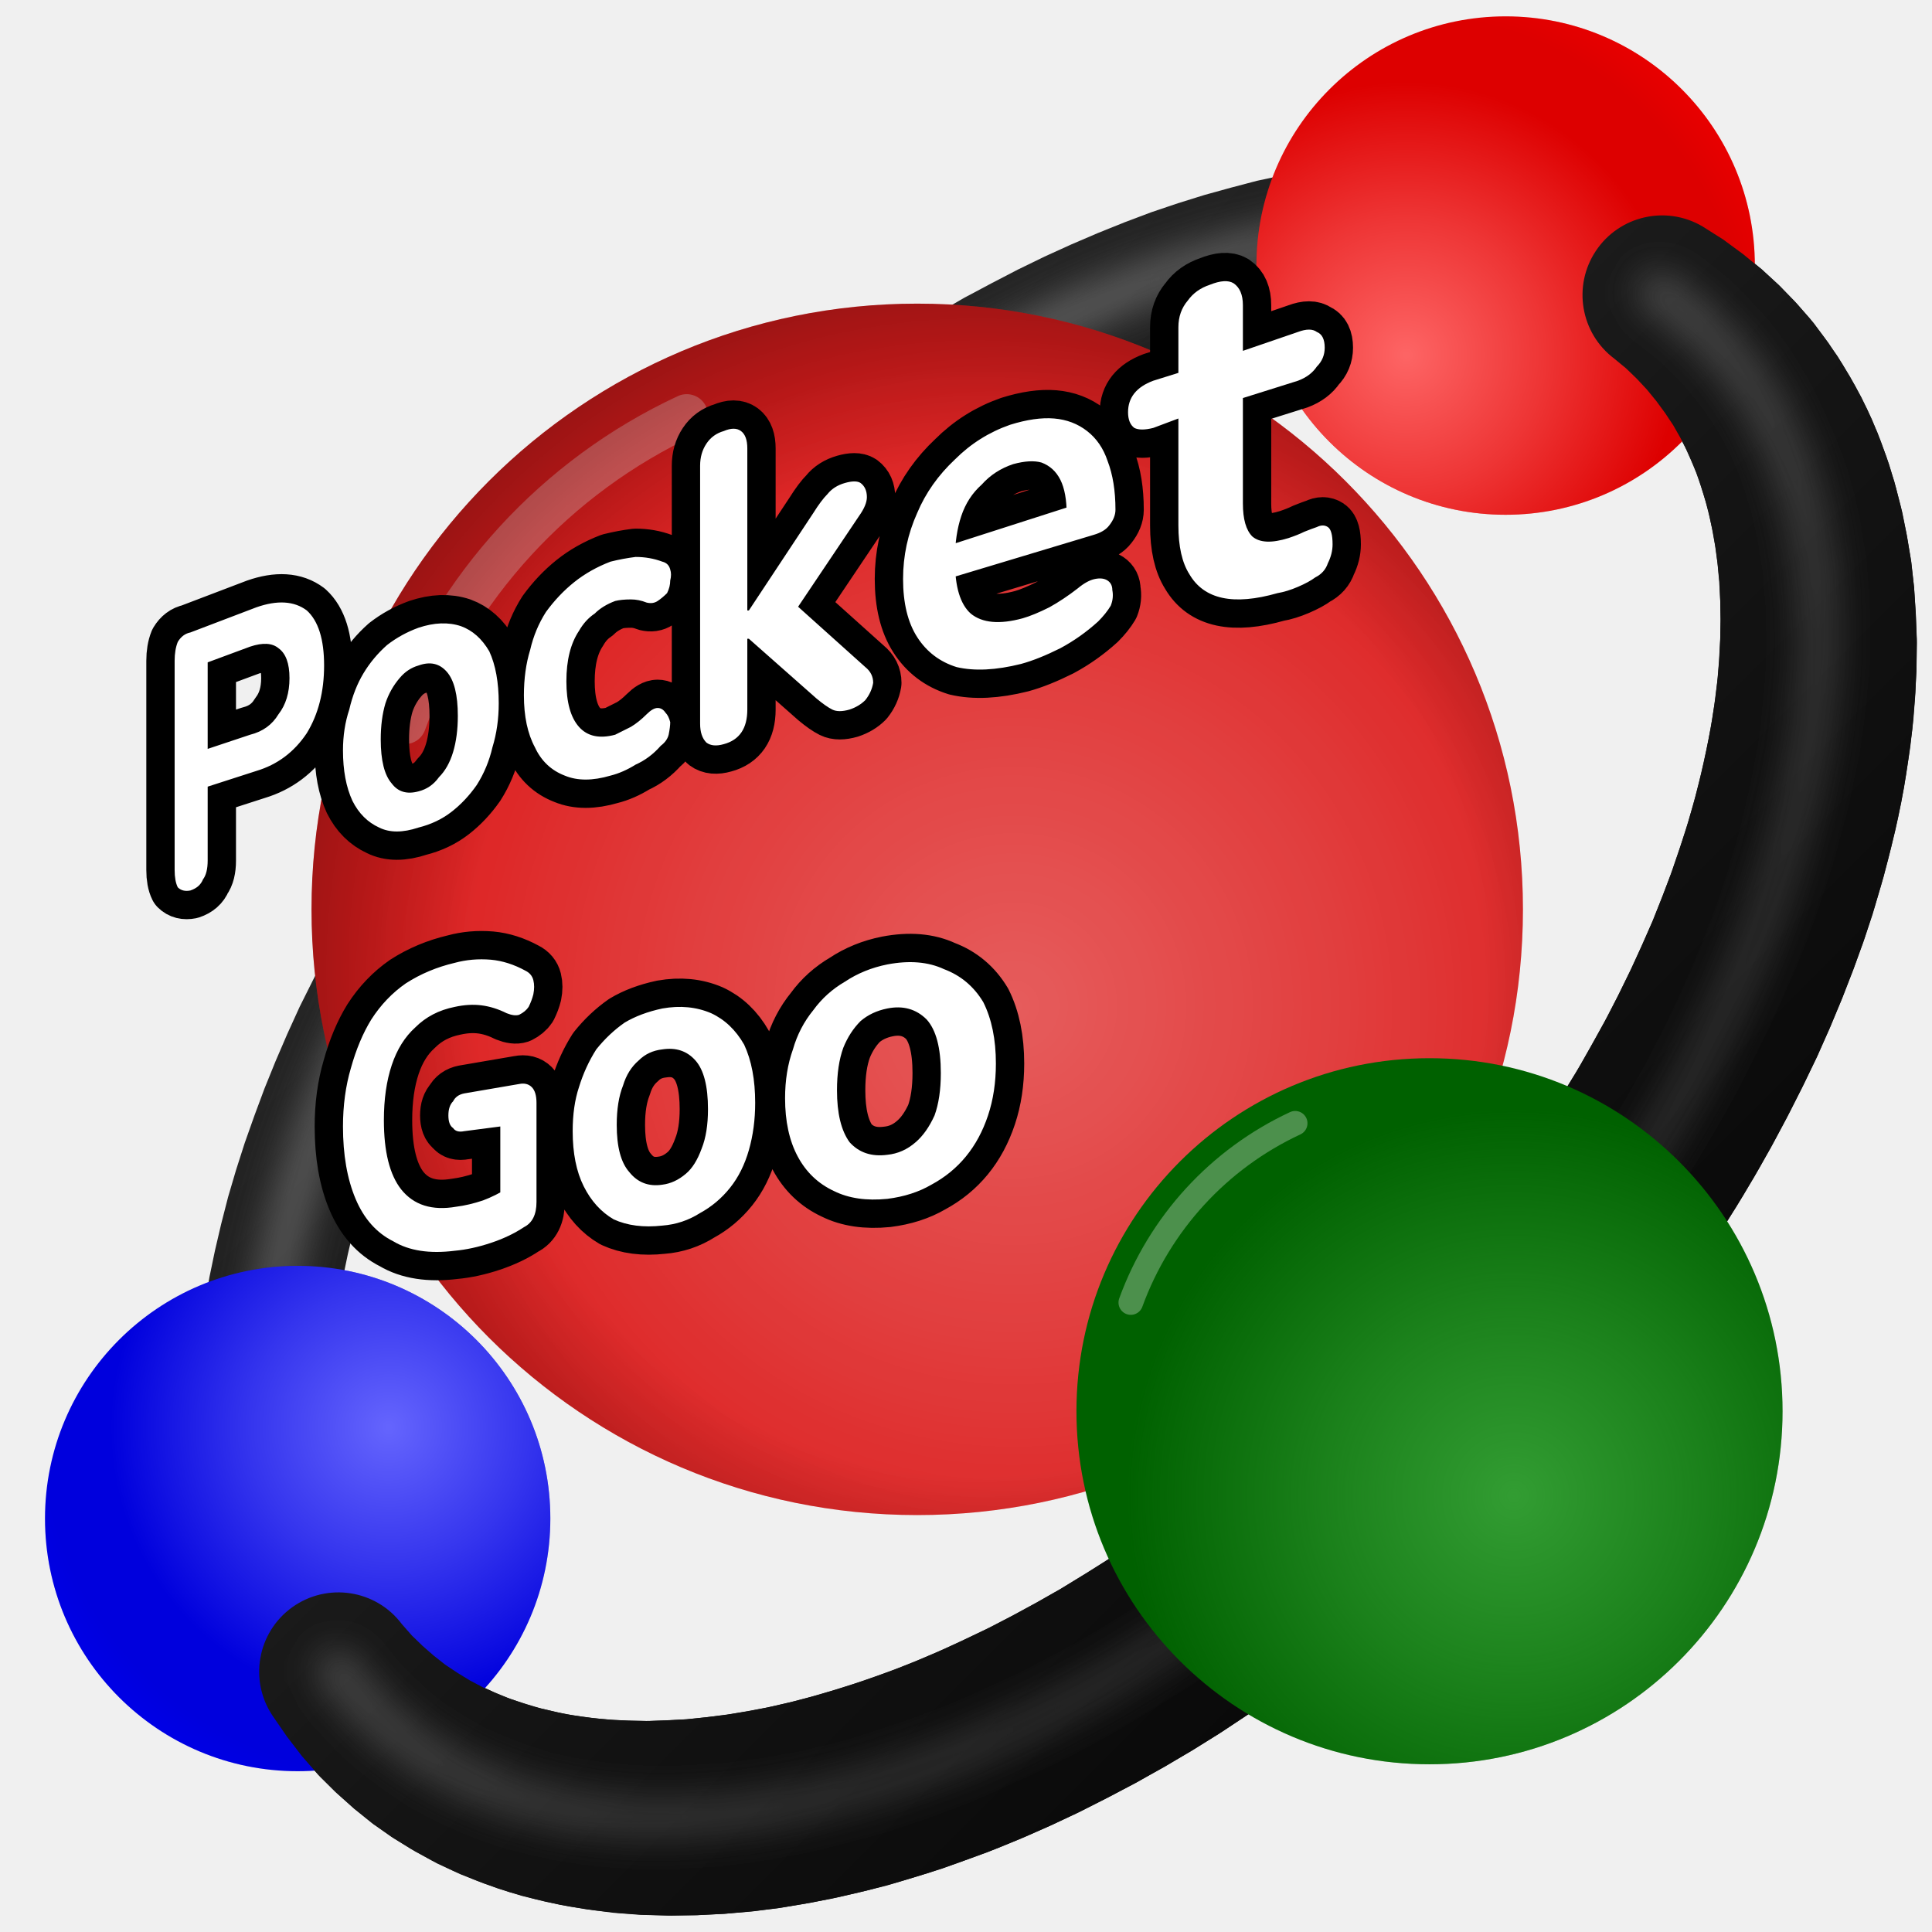
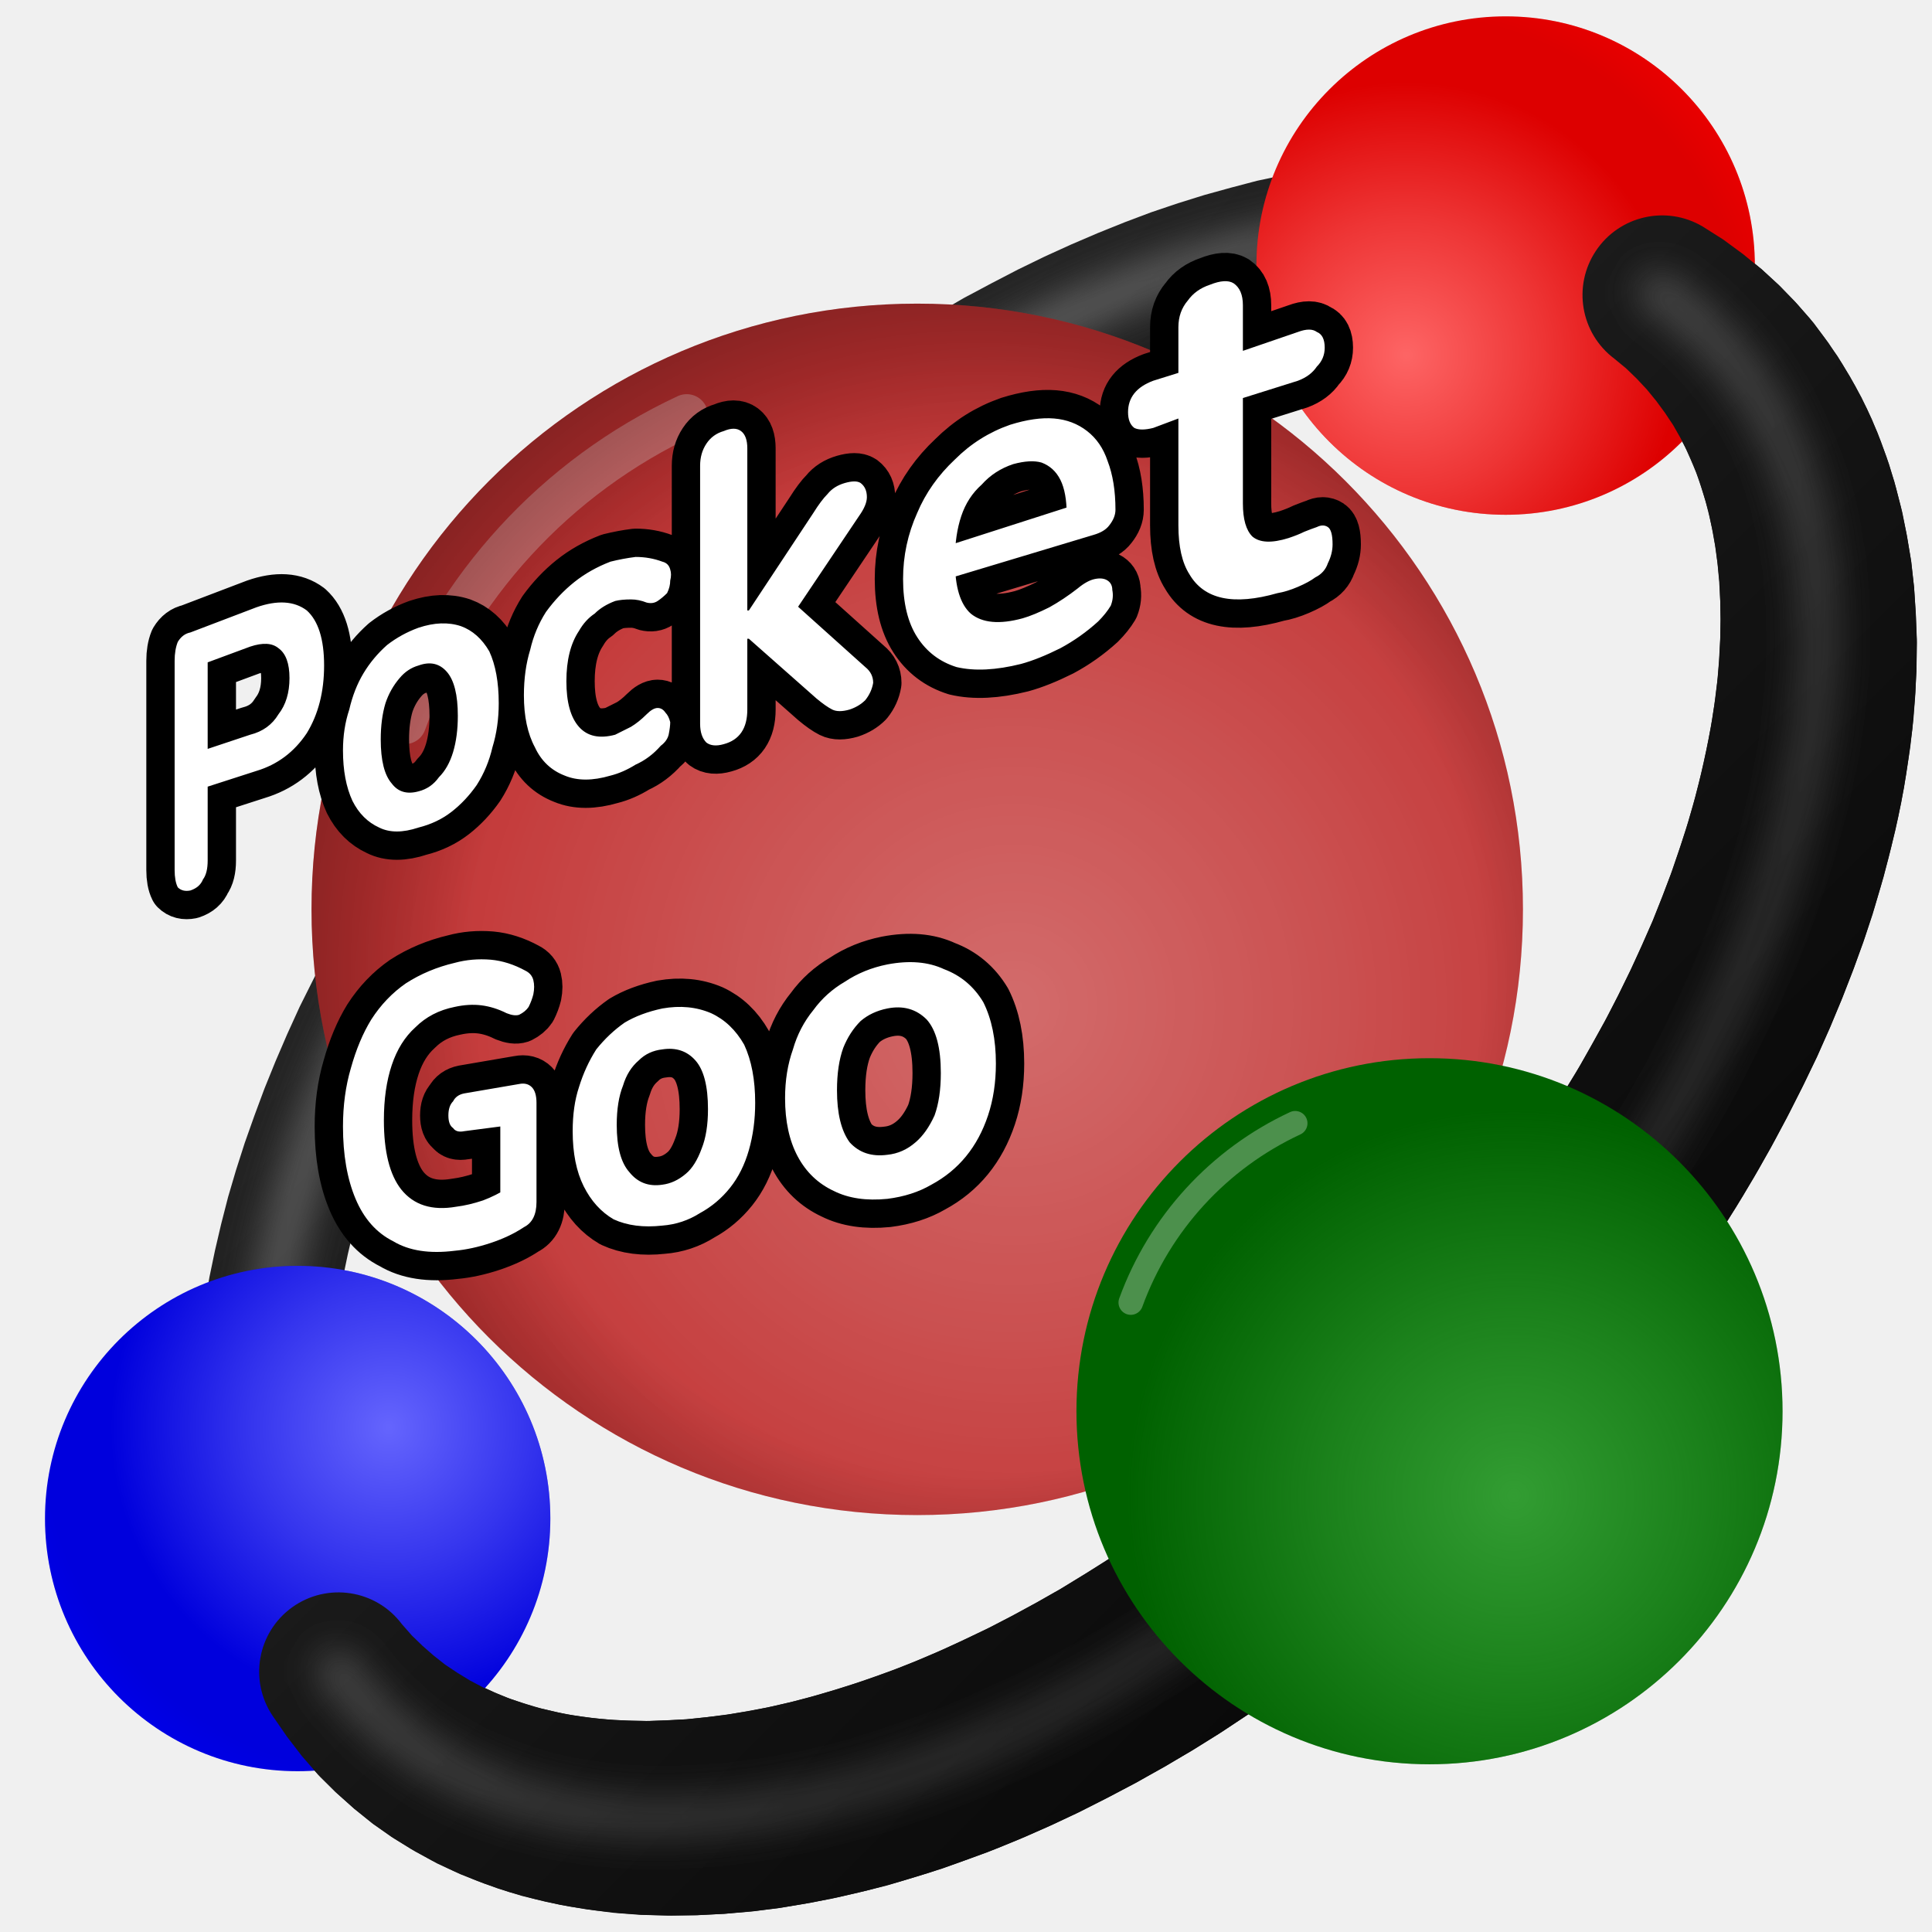
<svg xmlns="http://www.w3.org/2000/svg" viewBox="12.3 13.9 122.8 122.8" version="1.1" role="img" aria-label="Logo">
  <defs>
    <linearGradient id="l-tube" gradientUnits="userSpaceOnUse" x1="150" y1="150" x2="480" y2="480">
      <stop offset="0" stop-color="#2c2c2c" />
      <stop offset=".55" stop-color="#151515" />
      <stop offset="1" stop-color="#070707" />
    </linearGradient>
    <linearGradient id="l-tube-hi" gradientUnits="userSpaceOnUse" x1="150" y1="150" x2="480" y2="480">
      <stop offset="0" stop-color="#9a9a9a" stop-opacity=".55" />
      <stop offset=".6" stop-color="#7a7a7a" stop-opacity=".35" />
      <stop offset="1" stop-color="#555" stop-opacity=".25" />
    </linearGradient>
    <filter id="l-soft" x="-10%" y="-10%" width="120%" height="120%">
      <feGaussianBlur stdDeviation="5" />
    </filter>
    <radialGradient id="l-gray-g" cx="58%" cy="58%" r=".55">
      <stop offset="0" stop-color="#c4c4c4" stop-opacity=".95" />
      <stop offset=".5" stop-color="#c4c4c4" stop-opacity=".5" />
      <stop offset="1" stop-color="#c4c4c4" stop-opacity="0" />
    </radialGradient>
    <radialGradient id="l-red-g" cx="30%" cy="68%" r=".55">
      <stop offset="0" stop-color="#ff6a6a" stop-opacity=".95" />
      <stop offset=".5" stop-color="#ff6a6a" stop-opacity=".5" />
      <stop offset="1" stop-color="#ff6a6a" stop-opacity="0" />
    </radialGradient>
    <radialGradient id="l-red-r" cx="30%" cy="68%" r=".95">
      <stop offset=".72" stop-color="#ff0000" stop-opacity="0" />
      <stop offset="1" stop-color="#ff0000" />
    </radialGradient>
    <radialGradient id="l-blue-g" cx="68%" cy="32%" r=".55">
      <stop offset="0" stop-color="#6a6aff" stop-opacity=".95" />
      <stop offset=".5" stop-color="#6a6aff" stop-opacity=".5" />
      <stop offset="1" stop-color="#6a6aff" stop-opacity="0" />
    </radialGradient>
    <radialGradient id="l-blue-r" cx="68%" cy="32%" r=".95">
      <stop offset=".72" stop-color="#0000ff" stop-opacity="0" />
      <stop offset="1" stop-color="#0000ff" />
    </radialGradient>
    <radialGradient id="l-green-g" cx="62%" cy="62%" r=".55">
      <stop offset="0" stop-color="#35a035" stop-opacity=".95" />
      <stop offset=".5" stop-color="#35a035" stop-opacity=".5" />
      <stop offset="1" stop-color="#35a035" stop-opacity="0" />
    </radialGradient>
    <radialGradient id="l-title-g" cx="58%" cy="58%" r=".55">
      <stop offset="0" stop-color="#fff" stop-opacity=".95" />
      <stop offset=".5" stop-color="#fff" stop-opacity=".5" />
      <stop offset="1" stop-color="#fff" stop-opacity="0" />
    </radialGradient>
    <radialGradient id="l-title-e" cx=".55" cy=".55" r=".6">
      <stop offset=".7" stop-color="#000" stop-opacity="0" />
      <stop offset="1" stop-color="#000" stop-opacity=".35" />
    </radialGradient>
  </defs>
  <g transform="translate(9 9) scale(0.22)">
    <path d="M523.9 100.0L528.8 104.5L533.5 109.3L537.9 114.3L542.0 119.7L545.9 125.2L549.5 131.1L552.8 137.1L555.8 143.4L558.4 149.8L560.8 156.5L562.8 163.3L564.6 170.3L566.0 177.4L567.2 184.6L568.0 192.0L568.5 199.4L568.8 207.0L568.7 214.7L568.4 222.4L567.8 230.2L566.9 238.1L565.7 246.1L564.3 254.1L562.6 262.1L560.6 270.2L558.4 278.3L556.0 286.5L553.3 294.6L550.3 302.8L547.1 311.0L543.7 319.1L540.1 327.3L536.2 335.4L532.1 343.5L527.8 351.6L523.3 359.7L518.6 367.7L513.7 375.6L508.6 383.5L503.3 391.4L497.8 399.1L492.1 406.8L486.3 414.4L480.3 421.9L474.2 429.2L467.9 436.5L461.4 443.7L454.8 450.7L448.1 457.6L441.2 464.4L434.2 471.0L427.1 477.5L419.9 483.9L412.6 490.0L405.2 496.0L397.7 501.8L390.1 507.5L382.5 513.0L374.7 518.2L367.0 523.3L359.1 528.2L351.2 532.8L343.3 537.3L335.3 541.5L327.4 545.5L319.4 549.3L311.3 552.9L303.3 556.2L295.3 559.2L287.3 562.1L279.3 564.6L271.3 567.0L263.3 569.0L255.4 570.8L247.5 572.3L239.7 573.6L231.9 574.5L224.2 575.2L216.5 575.6L208.9 575.7L201.4 575.5L194.1 575.0L186.8 574.2L179.6 573.1L172.6 571.7L165.7 570.0L158.9 567.9L152.4 565.5L146.0 562.8L139.8 559.8L133.8 556.5L128.0 552.9L122.5 549.0L117.3 544.8L112.3 540.3L107.5 535.6L103.1 530.7L99.0 525.5L95.1 520.1L91.5 514.5L88.3 508.7L85.3 502.7L82.7 496.6L80.3 490.4L78.2 484.0L76.4 477.4L74.9 470.8L73.6 464.0L72.6 457.1L71.9 450.2L71.5 443.1L71.3 435.9L71.4 428.7L71.7 421.3L72.3 413.9L73.1 406.4L74.2 398.9L75.5 391.3L77.1 383.6L78.9 375.9L80.9 368.1L83.2 360.3L85.7 352.5L88.5 344.6L91.4 336.8L94.6 328.9L98.0 321.0L101.6 313.1L105.5 305.3L109.5 297.4L113.7 289.6L118.2 281.8L122.8 274.0L127.7 266.3L132.7 258.6L137.9 251.0L143.2 243.5L148.8 236.0L154.5 228.6L160.3 221.3L166.4 214.1L172.5 207.0L178.8 200.0L185.3 193.2L191.8 186.4L198.5 179.8L205.4 173.3L212.3 167.0L219.3 160.8L226.4 154.8L233.6 148.9L240.9 143.2L248.3 137.6L255.7 132.3L263.2 127.1L270.7 122.1L278.3 117.3L286.0 112.7L293.6 108.3L301.3 104.2L309.0 100.2L316.8 96.4L324.5 92.9L332.2 89.6L339.9 86.5L347.6 83.6L355.3 81.0L363.0 78.6L370.6 76.5L378.2 74.5L385.7 72.9L393.2 71.5L400.7 70.3L408.0 69.4L415.4 68.7L422.6 68.3L429.8 68.2L436.9 68.3L443.9 68.7L450.8 69.3L457.6 70.3L464.3 71.5L470.9 73.0L477.4 74.8L483.8 76.9L490.0 79.3L496.1 82.0L502.0 85.0L507.8 88.3L513.3 91.9L518.7 95.8L523.9 100.0L490.7 134.7L488.0 131.8L485.0 129.0L481.9 126.3L478.6 123.8L475.1 121.5L471.4 119.3L467.5 117.3L463.3 115.4L459.0 113.8L454.4 112.3L449.7 111.0L444.8 110.0L439.6 109.1L434.3 108.5L428.9 108.1L423.2 107.9L417.4 107.9L411.5 108.2L405.4 108.7L399.2 109.4L392.9 110.4L386.5 111.6L379.9 113.1L373.3 114.8L366.6 116.7L359.9 118.9L353.0 121.3L346.2 123.9L339.2 126.8L332.3 129.8L325.3 133.1L318.3 136.6L311.3 140.3L304.3 144.3L297.3 148.4L290.3 152.7L283.4 157.2L276.5 161.9L269.7 166.8L262.8 171.9L256.1 177.1L249.4 182.5L242.8 188.1L236.3 193.8L229.9 199.7L223.6 205.7L217.4 211.8L211.3 218.0L205.3 224.4L199.5 230.9L193.8 237.5L188.2 244.1L182.8 250.9L177.6 257.7L172.5 264.6L167.5 271.6L162.8 278.6L158.2 285.7L153.8 292.8L149.6 300.0L145.6 307.1L141.8 314.3L138.2 321.5L134.8 328.6L131.6 335.8L128.7 342.9L125.9 350.0L123.4 357.0L121.1 364.0L119.0 370.9L117.1 377.8L115.5 384.6L114.1 391.3L113.0 397.8L112.0 404.3L111.3 410.7L110.9 416.9L110.6 423.0L110.6 428.9L110.9 434.7L111.3 440.4L112.0 445.8L112.8 451.1L113.9 456.2L115.2 461.0L116.7 465.7L118.4 470.2L120.2 474.5L122.3 478.5L124.5 482.3L126.8 486.0L129.3 489.4L132.0 492.6L134.7 495.5L137.7 498.3L140.7 500.9L143.9 503.3L147.2 505.6L150.6 507.6L154.1 509.5L157.8 511.2L161.6 512.8L165.6 514.2L169.7 515.5L174.0 516.5L178.4 517.5L182.9 518.2L187.7 518.8L192.5 519.2L197.6 519.4L202.7 519.5L208.1 519.3L213.5 519.0L219.1 518.4L224.9 517.7L230.7 516.7L236.7 515.6L242.8 514.2L249.0 512.6L255.2 510.8L261.6 508.8L268.0 506.6L274.6 504.2L281.1 501.6L287.8 498.7L294.4 495.6L301.1 492.4L307.8 488.9L314.6 485.2L321.3 481.4L328.0 477.3L334.8 473.1L341.5 468.6L348.1 464.0L354.8 459.2L361.4 454.3L367.9 449.2L374.4 443.9L380.8 438.5L387.1 432.9L393.3 427.2L399.5 421.3L405.5 415.4L411.4 409.3L417.2 403.1L422.9 396.8L428.5 390.4L433.9 383.9L439.2 377.3L444.3 370.7L449.3 364.0L454.1 357.2L458.8 350.4L463.2 343.6L467.5 336.7L471.7 329.8L475.6 322.9L479.4 316.0L482.9 309.1L486.3 302.2L489.4 295.3L492.4 288.5L495.1 281.7L497.7 274.9L500.0 268.2L502.2 261.6L504.1 255.1L505.8 248.6L507.3 242.3L508.6 236.0L509.7 229.9L510.6 223.9L511.3 218.0L511.7 212.2L512.0 206.6L512.1 201.1L512.0 195.8L511.8 190.6L511.3 185.6L510.7 180.8L509.9 176.1L508.9 171.6L507.8 167.2L506.5 163.0L505.1 158.9L503.5 155.1L501.8 151.3L499.9 147.7L497.8 144.2L495.6 140.9L493.3 137.7L490.7 134.7Z" fill="url(#l-tube)" />
    <path d="M507.3 117.3L511.0 121.1L514.6 125.1L517.9 129.3L521.0 133.7L523.8 138.3L526.5 143.1L528.9 148.0L531.1 153.2L533.1 158.5L534.9 164.0L536.4 169.7L537.6 175.5L538.7 181.5L539.5 187.6L540.0 193.9L540.3 200.3L540.4 206.8L540.2 213.4L539.8 220.2L539.2 227.1L538.3 234.0L537.2 241.1L535.8 248.2L534.2 255.4L532.4 262.6L530.3 270.0L528.0 277.3L525.5 284.8L522.7 292.2L519.8 299.7L516.6 307.2L513.2 314.7L509.6 322.2L505.7 329.8L501.7 337.3L497.5 344.7L493.1 352.2L488.5 359.6L483.7 367.0L478.7 374.3L473.5 381.5L468.2 388.7L462.7 395.8L457.1 402.9L451.3 409.8L445.4 416.6L439.3 423.4L433.1 430.0L426.8 436.5L420.3 442.9L413.8 449.1L407.1 455.2L400.3 461.2L393.5 467.0L386.5 472.6L379.5 478.1L372.4 483.4L365.3 488.5L358.1 493.4L350.9 498.2L343.6 502.7L336.3 507.1L328.9 511.3L321.6 515.2L314.2 518.9L306.9 522.5L299.5 525.8L292.2 528.9L284.9 531.7L277.7 534.3L270.4 536.7L263.3 538.9L256.1 540.8L249.1 542.5L242.1 544.0L235.2 545.2L228.4 546.1L221.6 546.8L215.0 547.3L208.5 547.5L202.1 547.5L195.8 547.2L189.7 546.7L183.6 546.0L177.8 545.0L172.0 543.7L166.5 542.2L161.0 540.5L155.8 538.5L150.7 536.3L145.8 533.9L141.1 531.2L136.5 528.3L132.2 525.2L128.1 521.8L124.1 518.3L120.4 514.5L116.8 510.5L113.5 506.3L110.4 501.9L107.6 497.3L104.9 492.5L102.5 487.6L100.3 482.4L98.3 477.1L96.5 471.6L95.0 465.9L93.8 460.1L92.7 454.1L91.9 448.0L91.4 441.7L91.1 435.3L91.0 428.8L91.2 422.2L91.6 415.4L92.2 408.5L93.1 401.6L94.2 394.5L95.6 387.4L97.2 380.2L99.0 373.0L101.1 365.6L103.4 358.3L105.9 350.8L108.7 343.4L111.6 335.9L114.8 328.4L118.2 320.9L121.8 313.4L125.7 305.8L129.7 298.3L133.9 290.9L138.3 283.4L142.9 276.0L147.7 268.6L152.7 261.3L157.9 254.1L163.2 246.9L168.7 239.8L174.3 232.7L180.1 225.8L186.0 219.0L192.1 212.2L198.3 205.6L204.6 199.1L211.1 192.7L217.6 186.5L224.3 180.4L231.1 174.4L237.9 168.6L244.9 163.0L251.9 157.5L259.0 152.2L266.1 147.1L273.3 142.2L280.5 137.4L287.8 132.9L295.1 128.5L302.5 124.3L309.8 120.4L317.2 116.7L324.5 113.1L331.9 109.8L339.2 106.7L346.5 103.9L353.7 101.3L361.0 98.9L368.1 96.7L375.3 94.8L382.3 93.1L389.3 91.6L396.2 90.4L403.0 89.5L409.8 88.8L416.4 88.3L422.9 88.1L429.3 88.1L435.6 88.4L441.7 88.9L447.8 89.6L453.6 90.6L459.4 91.9L464.9 93.4L470.4 95.1L475.6 97.1L480.7 99.3L485.6 101.7L490.3 104.4L494.9 107.3L499.2 110.4L503.3 113.8L507.3 117.3" fill="none" stroke="url(#l-tube-hi)" stroke-width="13" stroke-linecap="round" filter="url(#l-soft)" />
    <circle cx="194" cy="200" r="54" fill="#808080" />
    <circle cx="194" cy="200" r="54" fill="url(#l-gray-g)" />
    <circle cx="450" cy="99" r="72" fill="#dd0000" />
    <circle cx="450" cy="99" r="72" fill="url(#l-red-r)" />
    <circle cx="450" cy="99" r="72" fill="url(#l-red-g)" />
    <circle cx="101" cy="461" r="73" fill="#0000dd" />
    <circle cx="101" cy="461" r="73" fill="url(#l-blue-r)" />
    <circle cx="101" cy="461" r="73" fill="url(#l-blue-g)" />
-     <circle cx="280" cy="285" r="175" fill="#dc1c1c" />
+     <circle cx="280" cy="285" r="175" fill="#c13131" />
    <circle cx="280" cy="285" r="175" fill="url(#l-title-g)" opacity=".3" />
    <path d="M132.0 231.1A157.5 157.5 0 0 1 213.4 142.3" fill="none" stroke="#fff" stroke-opacity=".3" stroke-width="12.3" stroke-linecap="round" />
    <circle cx="280" cy="285" r="175" fill="url(#l-title-e)" />
    <path d="M506.9 87.7L512.9 91.5L518.6 95.7L524.1 100.2L529.3 105.0L534.3 110.2L539.0 115.6L543.3 121.4L547.3 127.5L551.0 133.8L554.4 140.4L557.4 147.2L560.0 154.2L562.3 161.4L564.2 168.8L565.8 176.4L567.1 184.1L568.0 191.9L568.5 199.9L568.8 208.0L568.7 216.2L568.2 224.5L567.5 232.9L566.4 241.3L565.1 249.8L563.4 258.4L561.4 267.0L559.2 275.6L556.6 284.3L553.8 293.0L550.7 301.7L547.3 310.5L543.7 319.2L539.8 327.9L535.6 336.6L531.2 345.3L526.6 353.9L521.7 362.5L516.6 371.0L511.2 379.5L505.7 387.9L499.9 396.2L493.9 404.4L487.8 412.5L481.4 420.5L474.9 428.4L468.1 436.2L461.2 443.9L454.2 451.4L447.0 458.7L439.6 465.9L432.1 473.0L424.5 479.8L416.8 486.5L408.9 493.0L401.0 499.3L392.9 505.4L384.8 511.3L376.5 517.0L368.2 522.5L359.9 527.7L351.5 532.7L343.0 537.4L334.5 541.9L326.0 546.2L317.4 550.2L308.9 553.9L300.3 557.4L291.7 560.5L283.2 563.4L274.6 566.0L266.1 568.3L257.6 570.3L249.2 572.0L240.8 573.4L232.5 574.5L224.3 575.2L216.1 575.6L208.0 575.7L200.0 575.5L192.2 574.9L184.4 573.9L176.8 572.6L169.4 570.9L162.1 568.9L155.0 566.5L148.1 563.8L141.4 560.7L135.0 557.2L128.8 553.4L122.9 549.3L117.3 544.8L111.9 540.0L106.9 535.0L102.2 529.6L97.9 524.0L93.9 518.2A22.9 22.9 0 0 1 131.1 491.5L131.1 491.5L134.0 494.8L137.1 497.8L140.3 500.6L143.6 503.2L147.2 505.6L150.8 507.8L154.6 509.8L158.6 511.6L162.7 513.2L167.0 514.6L171.4 515.9L176.0 517.0L180.8 517.9L185.8 518.6L190.9 519.1L196.3 519.4L201.7 519.5L207.4 519.3L213.2 519.0L219.2 518.4L225.3 517.6L231.6 516.6L238.0 515.3L244.5 513.8L251.2 512.0L257.9 510.0L264.7 507.8L271.7 505.3L278.6 502.6L285.7 499.6L292.8 496.4L299.9 493.0L307.1 489.3L314.3 485.4L321.5 481.3L328.7 476.9L335.9 472.3L343.0 467.6L350.1 462.6L357.2 457.4L364.2 452.1L371.1 446.5L378.0 440.8L384.8 434.9L391.5 428.9L398.1 422.7L404.5 416.3L410.9 409.8L417.1 403.2L423.2 396.5L429.1 389.7L434.9 382.7L440.5 375.7L445.9 368.6L451.2 361.4L456.2 354.2L461.1 346.9L465.8 339.5L470.3 332.2L474.5 324.8L478.6 317.4L482.4 310.1L486.0 302.7L489.4 295.4L492.6 288.1L495.5 280.8L498.2 273.6L500.6 266.5L502.8 259.5L504.8 252.5L506.5 245.7L508.0 238.9L509.3 232.3L510.3 225.9L511.1 219.5L511.7 213.3L512.0 207.3L512.1 201.5L512.0 195.8L511.7 190.3L511.2 184.9L510.5 179.8L509.6 174.8L508.6 170.0L507.3 165.5L505.9 161.0L504.3 156.8L502.5 152.7L500.5 148.8L498.4 145.1L496.0 141.5L493.5 138.1L490.8 134.8L487.9 131.7L484.8 128.7L481.4 125.9A23.0 23.0 0 0 1 506.9 87.7Z" fill="url(#l-tube)" />
    <path d="M494.2 106.8L498.8 110.1L503.3 113.7L507.5 117.5L511.4 121.6L515.2 125.8L518.7 130.4L521.9 135.1L524.9 140.1L527.6 145.3L530.1 150.7L532.3 156.3L534.3 162.1L536.0 168.1L537.4 174.3L538.5 180.6L539.4 187.2L540.0 193.9L540.3 200.7L540.4 207.7L540.2 214.8L539.7 222.0L538.9 229.4L537.9 236.8L536.5 244.4L535.0 252.0L533.1 259.8L531.0 267.6L528.6 275.4L526.0 283.3L523.1 291.3L519.9 299.3L516.5 307.3L512.9 315.3L509.0 323.3L504.9 331.4L500.5 339.4L496.0 347.3L491.2 355.3L486.2 363.2L481.0 371.0L475.5 378.8L469.9 386.5L464.1 394.1L458.1 401.6L452.0 409.0L445.7 416.4L439.2 423.5L432.5 430.6L425.8 437.5L418.8 444.3L411.8 450.9L404.7 457.4L397.4 463.7L390.0 469.8L382.6 475.7L375.0 481.4L367.4 487.0L359.8 492.3L352.1 497.4L344.3 502.3L336.5 507.0L328.7 511.4L320.8 515.6L313.0 519.6L305.1 523.3L297.3 526.8L289.5 530.0L281.7 532.9L273.9 535.6L266.3 538.0L258.6 540.2L251.1 542.1L243.6 543.7L236.2 545.0L228.9 546.0L221.7 546.8L214.7 547.3L207.7 547.5L200.9 547.5L194.2 547.1L187.7 546.5L181.3 545.6L175.1 544.4L169.1 543.0L163.2 541.2L157.5 539.2L152.1 536.9L146.8 534.4L141.7 531.6L136.8 528.5L132.2 525.2L127.8 521.6L123.6 517.8L119.6 513.7L115.9 509.4L112.5 504.9" fill="none" stroke="url(#l-tube-hi)" stroke-width="13" stroke-linecap="round" filter="url(#l-soft)" />
    <circle cx="428" cy="430" r="102" fill="#006100" />
    <circle cx="428" cy="430" r="102" fill="url(#l-green-g)" />
    <path d="M341.7 398.6A91.8 91.8 0 0 1 389.2 346.8" fill="none" stroke="#fff" stroke-opacity=".3" stroke-width="7.1" stroke-linecap="round" />
  </g>
  <path d="M24.4 70.5Q23.9 70.6 23.6 70.3Q23.4 69.9 23.4 69.2L23.4 55.9Q23.4 55.2 23.6 54.7Q23.9 54.2 24.4 54.1L28.6 52.5Q30.6 51.8 31.8 52.7Q32.9 53.7 32.9 56.2Q32.9 58.7 31.8 60.5Q30.6 62.3 28.6 62.9L25.5 63.9L25.5 68.6Q25.5 69.4 25.2 69.8Q25.0 70.3 24.4 70.5ZM25.5 61.5L28.2 60.6Q29.4 60.3 30.0 59.3Q30.7 58.4 30.7 57.0Q30.7 55.6 30.0 55.1Q29.4 54.6 28.2 55.0L25.5 56.0ZM38.9 66.5Q37.4 67.0 36.4 66.5Q35.3 66.0 34.7 64.8Q34.1 63.5 34.1 61.6Q34.1 60.2 34.5 59.0Q34.8 57.7 35.4 56.7Q36.0 55.7 36.9 54.9Q37.8 54.2 38.9 53.8Q40.4 53.3 41.6 53.7Q42.7 54.1 43.4 55.3Q44.0 56.6 44.0 58.6Q44.0 60.1 43.6 61.4Q43.3 62.7 42.6 63.8Q41.9 64.8 41.0 65.5Q40.1 66.2 38.9 66.5ZM38.9 64.2Q39.7 64.0 40.2 63.3Q40.8 62.7 41.1 61.7Q41.4 60.7 41.4 59.4Q41.4 57.4 40.7 56.6Q40.0 55.8 38.9 56.2Q38.2 56.4 37.7 57.0Q37.1 57.7 36.8 58.6Q36.5 59.6 36.5 60.9Q36.5 62.9 37.2 63.7Q37.8 64.5 38.9 64.2ZM51.1 63.2Q49.4 63.7 48.2 63.2Q46.9 62.7 46.3 61.4Q45.6 60.1 45.6 58.1Q45.6 56.5 46.0 55.2Q46.3 53.9 47.0 52.8Q47.8 51.7 48.8 50.9Q49.8 50.1 51.1 49.6Q51.9 49.4 52.7 49.3Q53.6 49.3 54.4 49.6Q54.8 49.7 54.9 50.1Q55.0 50.4 54.9 50.8Q54.9 51.2 54.7 51.6Q54.4 51.9 54.1 52.1Q53.8 52.3 53.4 52.2Q52.9 52.0 52.4 52.0Q51.8 52.0 51.4 52.1Q50.6 52.4 50.1 52.9Q49.5 53.3 49.1 54.0Q48.7 54.6 48.5 55.4Q48.3 56.2 48.3 57.2Q48.3 59.2 49.1 60.1Q49.9 61.0 51.4 60.6Q51.8 60.4 52.4 60.1Q52.9 59.8 53.4 59.3Q53.8 58.9 54.1 58.9Q54.4 58.9 54.6 59.2Q54.8 59.4 54.9 59.8Q54.9 60.1 54.8 60.6Q54.7 61.0 54.3 61.3Q53.6 62.1 52.7 62.5Q51.9 63.0 51.1 63.2ZM58.3 61.2Q57.6 61.4 57.2 61.1Q56.8 60.7 56.8 59.9L56.8 43.5Q56.8 42.7 57.2 42.1Q57.6 41.5 58.3 41.3Q59.0 41.0 59.4 41.3Q59.8 41.6 59.8 42.4L59.8 52.7L59.9 52.7L64.0 46.5Q64.5 45.7 64.9 45.3Q65.3 44.8 66.0 44.6Q66.7 44.4 67.0 44.6Q67.4 44.9 67.4 45.5Q67.4 46.0 66.9 46.7L62.4 53.4L62.4 51.9L67.3 56.3Q67.8 56.7 67.8 57.3Q67.7 57.9 67.3 58.4Q66.9 58.8 66.3 59.0Q65.6 59.2 65.2 59.0Q64.8 58.8 64.2 58.3L59.9 54.5L59.8 54.5L59.8 59.0Q59.8 60.8 58.3 61.2ZM77.2 56.1Q74.8 56.7 73.1 56.3Q71.5 55.8 70.6 54.4Q69.7 53.0 69.7 50.7Q69.7 48.5 70.6 46.5Q71.4 44.6 73.0 43.1Q74.5 41.6 76.5 40.9Q78.1 40.4 79.3 40.5Q80.5 40.6 81.4 41.3Q82.3 42.0 82.7 43.2Q83.2 44.5 83.2 46.3Q83.2 46.8 82.8 47.3Q82.5 47.7 81.8 47.9L72.5 50.7L72.5 48.6L80.6 46.0L80.1 46.6Q80.1 45.2 79.7 44.4Q79.3 43.6 78.5 43.3Q77.8 43.1 76.7 43.4Q75.5 43.8 74.7 44.7Q73.8 45.5 73.4 46.7Q73.0 47.9 73.0 49.4L73.0 49.6Q73.0 52.0 74.0 52.9Q75.1 53.8 77.3 53.2Q78.0 53.0 79.0 52.5Q79.9 52.0 80.8 51.3Q81.4 50.8 81.9 50.7Q82.4 50.6 82.7 50.8Q83.0 51.0 83.0 51.4Q83.1 51.9 82.9 52.4Q82.6 52.9 82.1 53.4Q81.0 54.4 79.7 55.1Q78.3 55.8 77.2 56.1ZM93.5 51.6Q91.4 52.2 90.0 51.9Q88.6 51.6 87.9 50.4Q87.2 49.3 87.2 47.3L87.2 40.5L85.6 41.1Q84.8 41.3 84.4 41.1Q84.0 40.8 84.0 40.1Q84.0 39.4 84.4 38.9Q84.8 38.4 85.6 38.1L87.2 37.6L87.2 34.7Q87.2 33.7 87.8 33.0Q88.3 32.3 89.2 32.0Q90.2 31.6 90.7 31.9Q91.3 32.3 91.3 33.3L91.3 36.2L94.8 35.0Q95.6 34.7 96.0 35.0Q96.5 35.2 96.5 36.0Q96.5 36.7 96.0 37.2Q95.6 37.8 94.8 38.1L91.3 39.2L91.3 45.9Q91.3 47.4 91.9 48.0Q92.6 48.6 94.2 48.1Q94.8 47.9 95.2 47.7Q95.7 47.5 96.0 47.4Q96.4 47.2 96.7 47.4Q97.0 47.6 97.0 48.5Q97.0 49.1 96.7 49.7Q96.5 50.3 95.9 50.6Q95.5 50.9 94.8 51.2Q94.1 51.5 93.5 51.6ZM41.2 93.4Q38.8 93.7 37.3 92.8Q35.7 92.0 34.9 90.1Q34.1 88.2 34.1 85.5Q34.1 83.5 34.6 81.8Q35.1 80.0 35.9 78.7Q36.8 77.3 38.1 76.4Q39.5 75.5 41.2 75.1Q42.3 74.8 43.5 74.9Q44.6 75.0 45.7 75.6Q46.1 75.8 46.2 76.2Q46.3 76.6 46.2 77.1Q46.1 77.5 45.9 77.9Q45.7 78.2 45.3 78.4Q45.0 78.5 44.5 78.3Q43.7 77.9 42.9 77.8Q42.1 77.7 41.2 77.9Q39.7 78.2 38.7 79.2Q37.7 80.1 37.2 81.6Q36.7 83.1 36.7 85.1Q36.7 88.1 37.8 89.5Q39.0 91.0 41.3 90.6Q42.1 90.5 43.0 90.2Q43.8 89.9 44.6 89.4L44.1 91.0L44.1 85.5L41.8 85.8Q41.3 85.9 41.1 85.6Q40.8 85.4 40.8 84.8Q40.8 84.2 41.1 83.9Q41.3 83.5 41.8 83.4L45.3 82.8Q45.8 82.7 46.1 83.0Q46.4 83.3 46.4 84.0L46.4 90.3Q46.4 90.9 46.2 91.3Q46.0 91.7 45.6 91.9Q44.7 92.5 43.5 92.9Q42.3 93.3 41.2 93.4ZM54.4 91.8Q52.6 92.0 51.3 91.4Q50.1 90.7 49.4 89.3Q48.7 87.9 48.7 85.8Q48.7 84.2 49.1 83.0Q49.5 81.7 50.2 80.6Q51.0 79.6 52.0 78.9Q53.0 78.3 54.4 78.0Q56.1 77.7 57.5 78.3Q58.8 78.9 59.6 80.3Q60.3 81.8 60.3 84.0Q60.3 85.6 59.9 87.0Q59.5 88.4 58.7 89.4Q57.9 90.4 56.8 91.0Q55.7 91.7 54.4 91.8ZM54.4 89.2Q55.2 89.1 55.9 88.5Q56.5 88.0 56.9 86.9Q57.3 85.9 57.3 84.4Q57.3 82.2 56.5 81.3Q55.7 80.4 54.4 80.6Q53.5 80.7 52.9 81.3Q52.2 81.9 51.9 82.9Q51.5 83.9 51.5 85.4Q51.5 87.5 52.3 88.4Q53.1 89.4 54.4 89.2ZM68.7 90.1Q66.7 90.3 65.3 89.6Q63.8 88.9 63.0 87.4Q62.2 85.9 62.2 83.7Q62.2 82.0 62.7 80.6Q63.1 79.2 64.0 78.1Q64.8 77.0 66.0 76.3Q67.2 75.5 68.7 75.2Q70.8 74.8 72.3 75.5Q73.9 76.1 74.8 77.6Q75.6 79.2 75.6 81.5Q75.6 83.3 75.1 84.8Q74.6 86.3 73.7 87.4Q72.8 88.5 71.5 89.2Q70.3 89.9 68.7 90.1ZM68.7 87.3Q69.7 87.2 70.5 86.5Q71.2 85.9 71.7 84.8Q72.1 83.7 72.1 82.1Q72.1 79.7 71.2 78.7Q70.2 77.7 68.7 78.0Q67.7 78.2 67.0 78.8Q66.3 79.5 65.9 80.5Q65.5 81.6 65.5 83.2Q65.5 85.4 66.3 86.5Q67.2 87.5 68.7 87.3Z" fill="#fff" stroke="#000" stroke-width="3.6" stroke-linejoin="round" paint-order="stroke" />
</svg>
